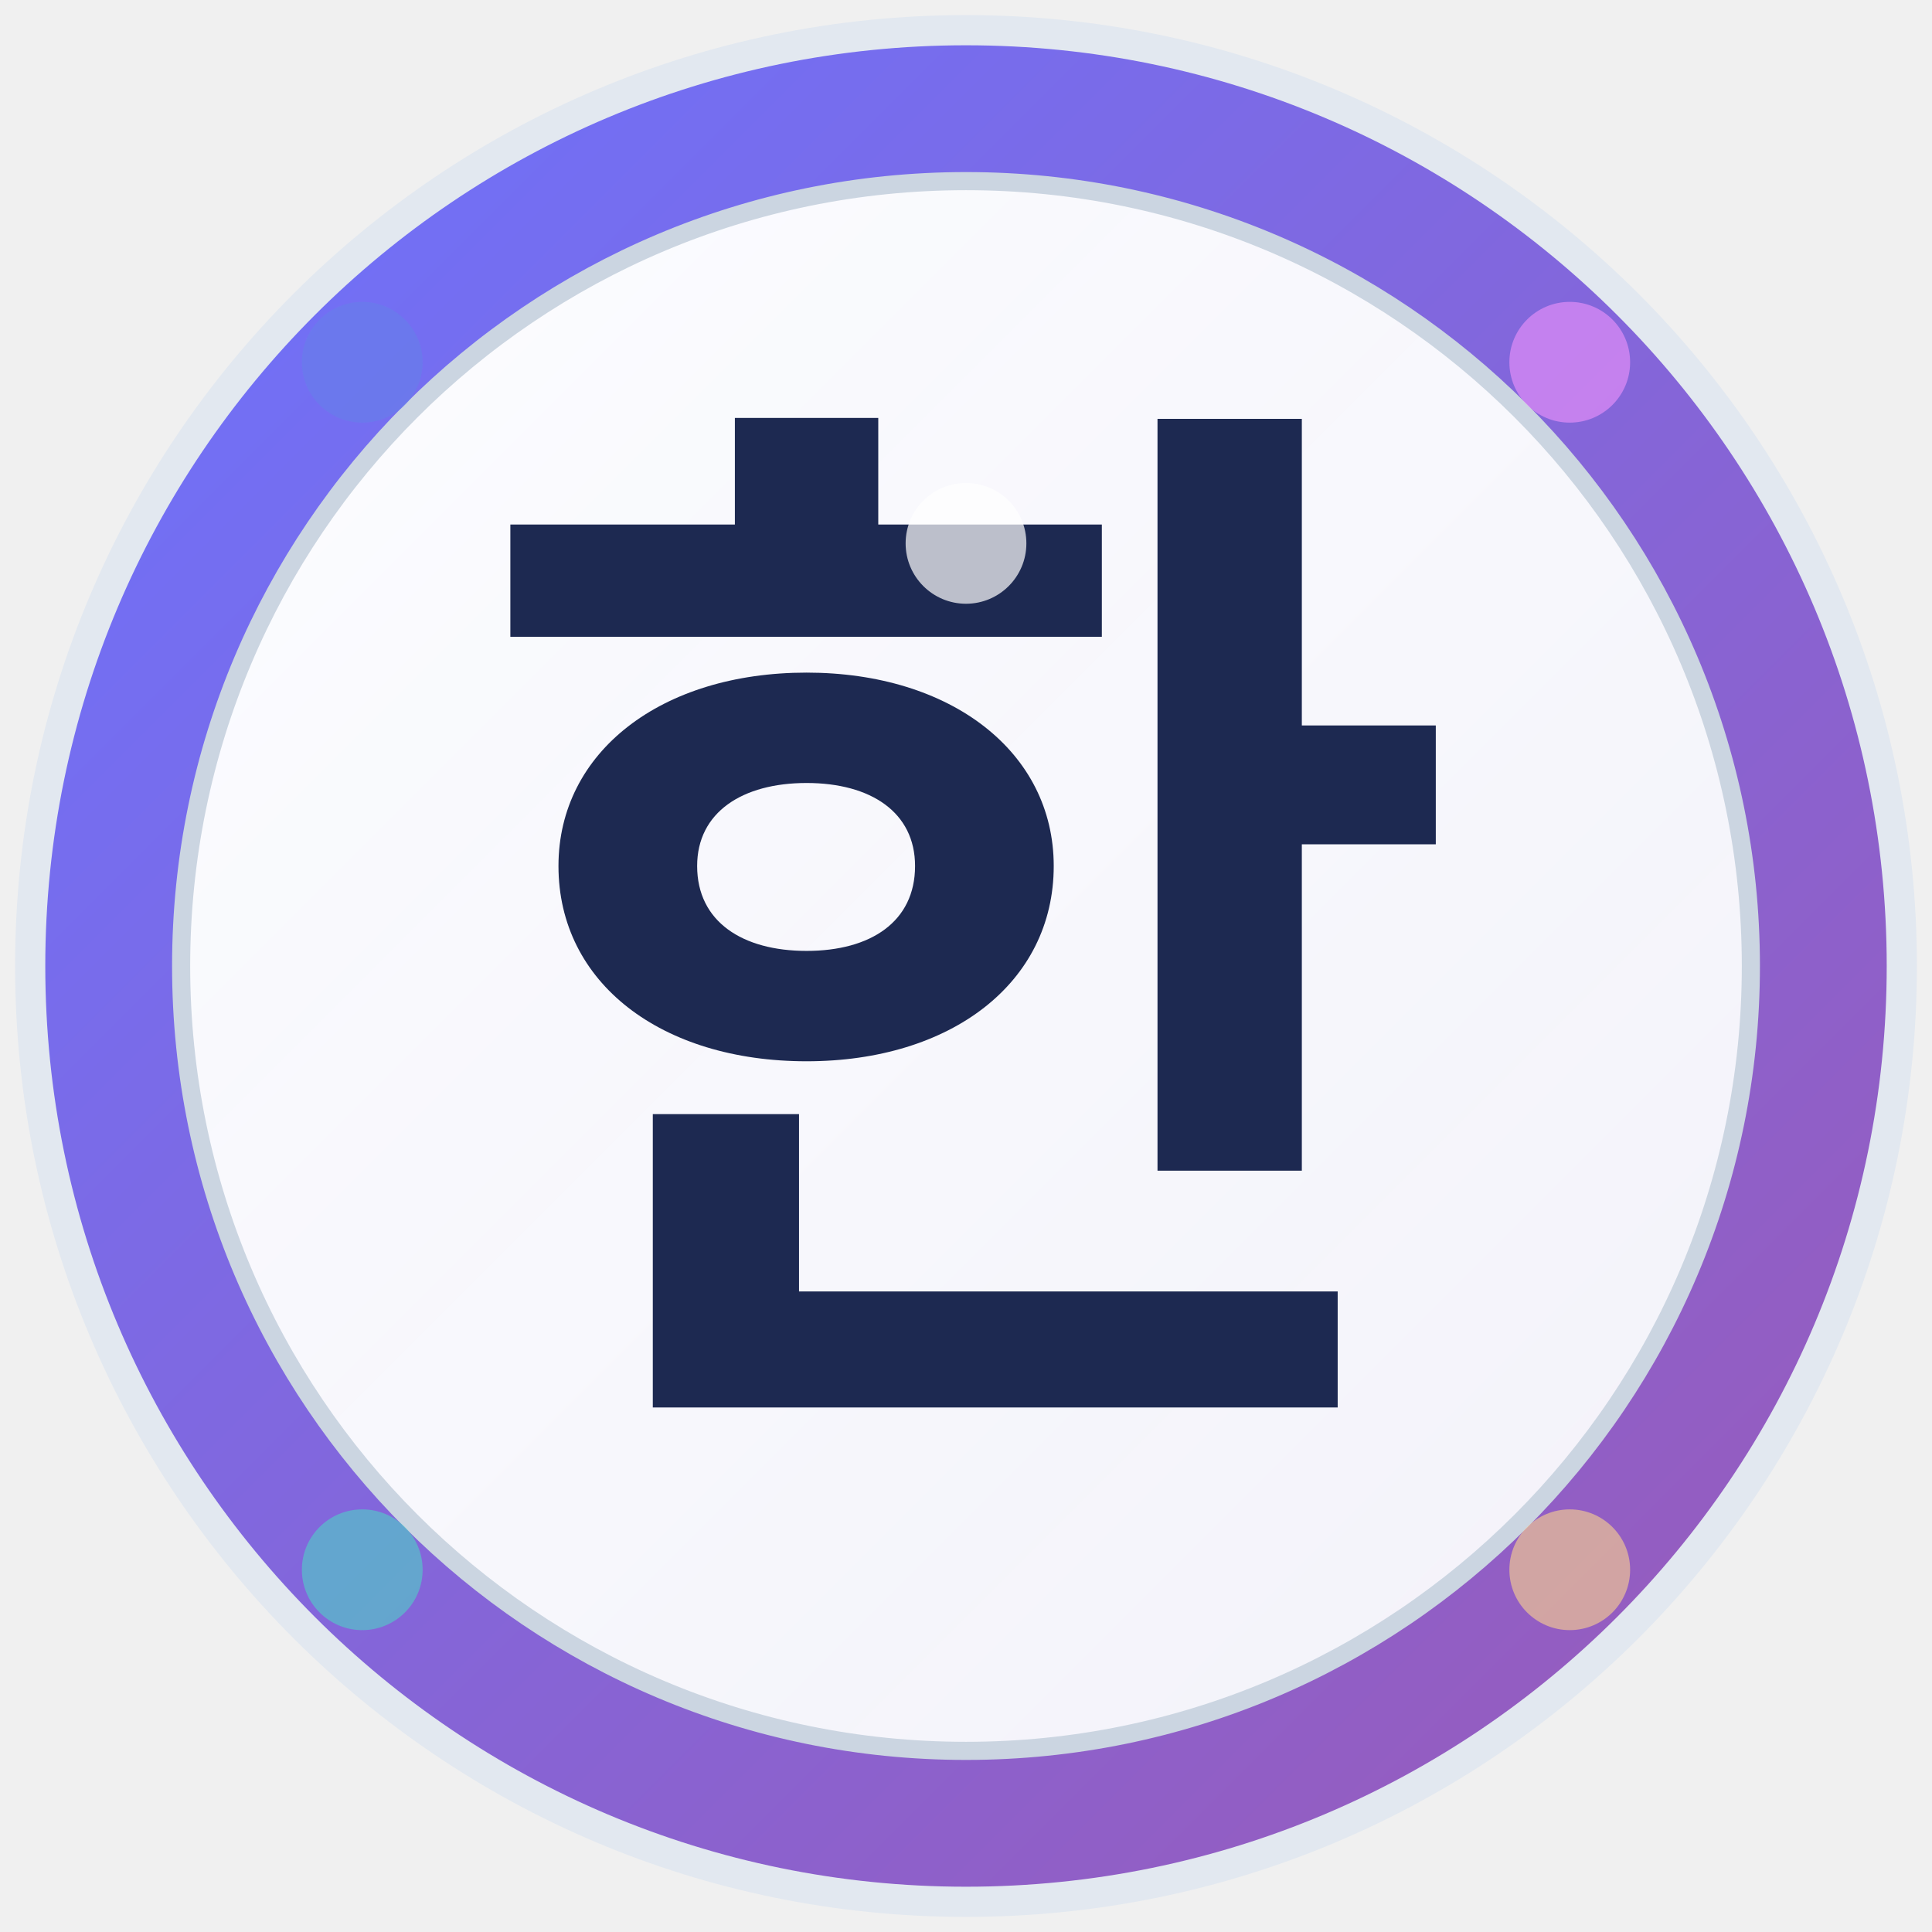
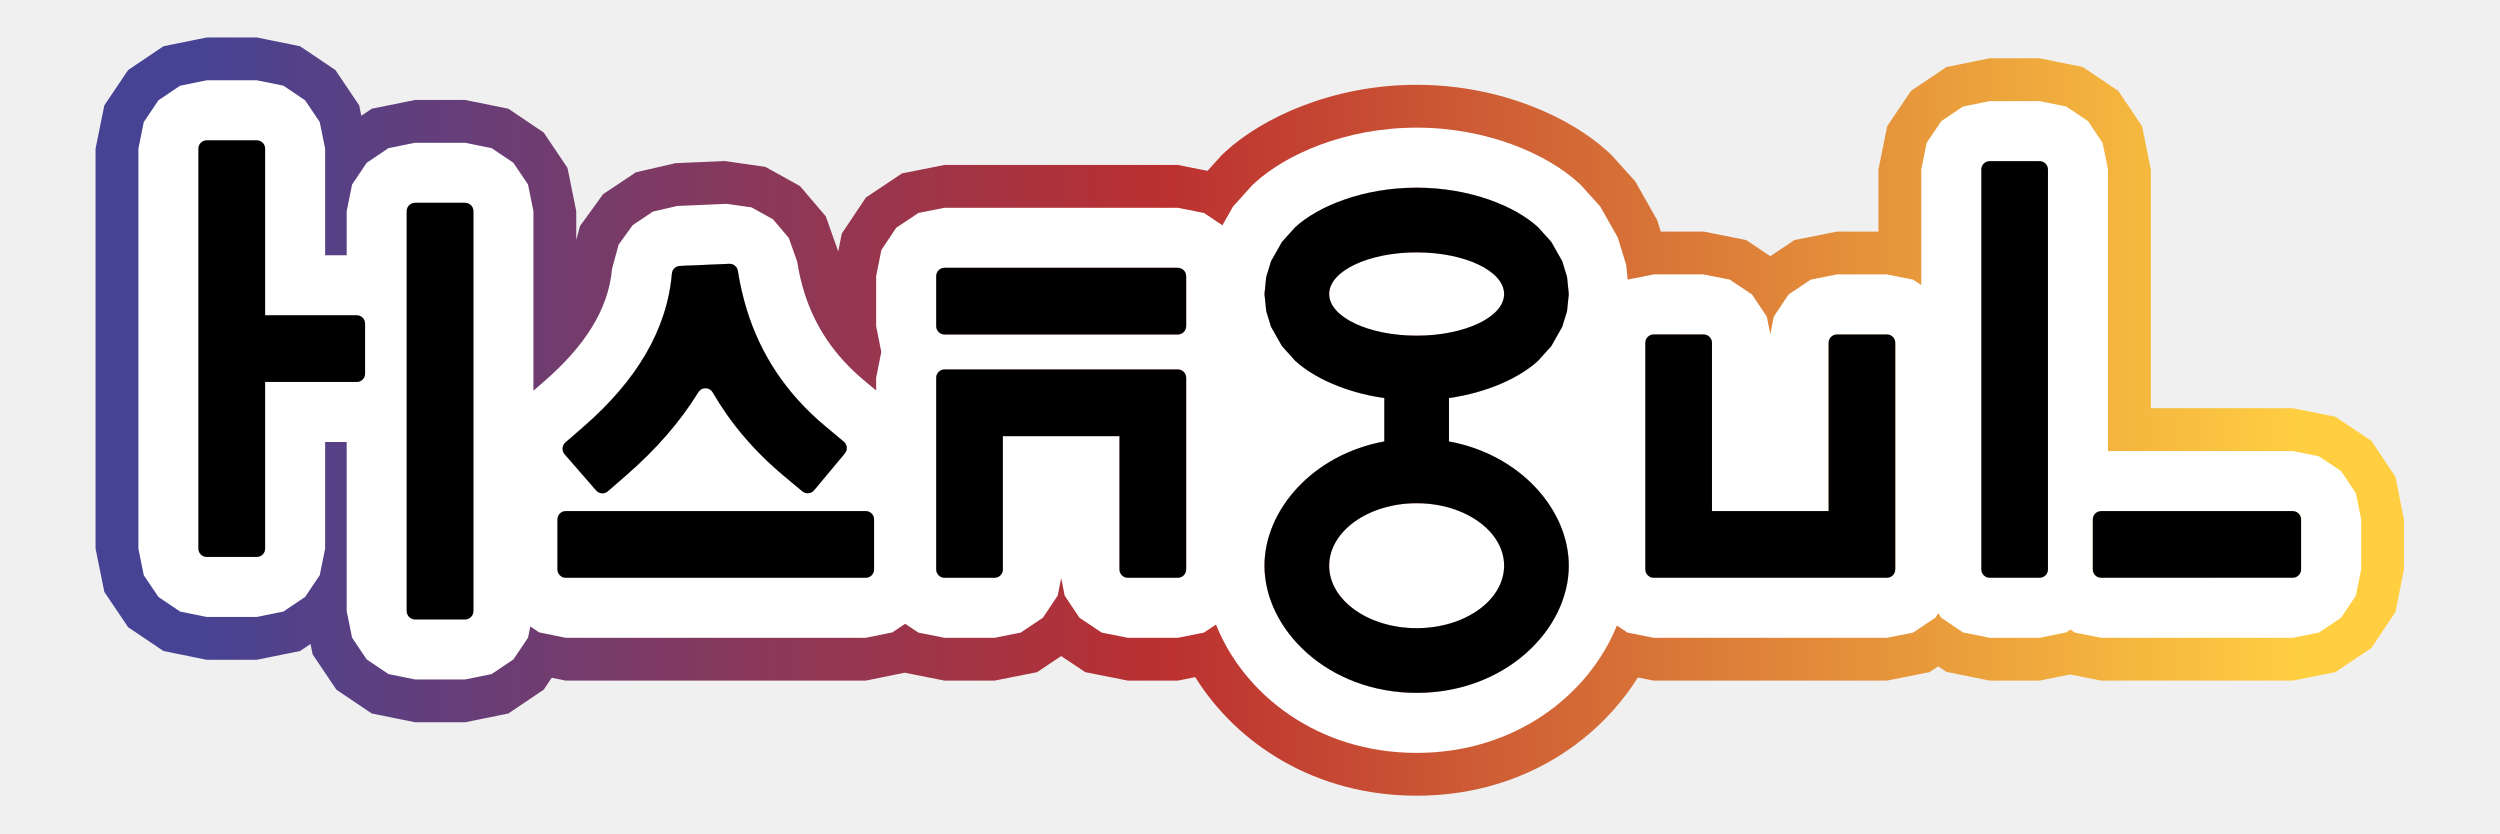
- <svg xmlns="http://www.w3.org/2000/svg" viewBox="0 0 32 32" width="32" height="32">
+ <svg xmlns="http://www.w3.org/2000/svg" width="100%" height="100%" viewBox="0 0 3544 1182" version="1.1" xml:space="preserve" style="fill-rule:evenodd;clip-rule:evenodd;stroke-linejoin:round;stroke-miterlimit:2;">
+   <g transform="matrix(0.575175,0,0,0.909845,-3012.38,-7983.03)">
+     <path d="M6127.79,8954.42L6153.54,8943.46L6260.3,8929.77L6383.51,8929.77L6490.27,8943.46L6577.31,8980.52L6635.95,9035.55L6657.59,9103.04L6657.59,9147.85L6666.85,9126.26L6723.73,9076.58L6804.43,9042.54C6804.43,9042.54 6901.5,9028.38 6901.74,9028.32C6932.26,9027.47 6993.11,9025.81 7023.75,9024.98L7123.77,9034.04L7209.27,9064.08L7272.65,9111.18C7272.65,9111.18 7295.11,9151.34 7303.3,9165.84L7312.05,9138.01L7371.47,9081.8L7460.38,9044.24L7565.27,9031.05L8140.24,9031.05L8213.46,9040.26L8249.22,9015.18L8258.05,9010.05C8347.82,8957.95 8520.55,8906.21 8728.84,8906.21C8937.13,8906.21 9109.86,8957.95 9199.64,9010.05L9208.47,9015.18L9267.63,9056.67L9322.04,9117.46L9330.49,9134.9L9436.2,9134.9L9541.09,9148.09L9600.48,9173.18L9659.87,9148.09L9764.76,9134.9L9867.01,9134.9L9867.01,9038.13L9888.65,8970.64L9947.28,8915.62L10034.3,8878.55L10141.1,8864.87L10264.3,8864.87L10371.1,8878.55L10458.1,8915.62L10516.7,8970.64L10538.4,9038.13L10538.4,9410.09L10888.1,9410.09L10993,9423.27L11081.9,9460.83L11141.3,9517.05L11162.2,9583.35L11162.2,9661.24L11141.3,9727.55L11081.9,9783.76L10993,9821.32L10888.1,9834.5L10415.8,9834.5L10339.3,9824.89L10264.3,9834.5L10141.1,9834.5L10034.3,9820.82L10014.3,9812.27L9992.85,9821.32L9887.96,9834.5L9312.99,9834.5L9274.07,9829.61C9171.05,9933.42 8978.32,10013.8 8728.84,10013.8C8478.96,10013.8 8286.01,9933.16 8183.12,9829.11L8140.24,9834.5L8017.03,9834.5L7912.15,9821.32L7852.76,9796.23L7793.36,9821.32L7688.48,9834.5L7565.27,9834.5L7467.23,9822.18L7371.04,9834.5L6631.79,9834.5L6597.13,9830.06L6577.31,9848.66L6490.27,9885.73L6383.51,9899.41L6260.3,9899.41L6153.54,9885.73L6066.5,9848.66L6007.86,9793.64L6002.66,9777.4L5976.9,9788.37L5870.14,9802.05L5746.93,9802.05L5640.17,9788.37L5553.13,9751.3L5494.5,9696.28L5472.85,9628.79L5472.85,9005.68L5494.5,8938.19L5553.13,8883.16L5640.17,8846.1L5746.93,8832.42L5870.14,8832.42L5976.9,8846.1L6063.95,8883.16L6122.58,8938.19L6127.79,8954.42ZM10264.3,9025.15L10141.1,9025.15C10129.7,9025.15 10120.6,9030.96 10120.6,9038.13L10120.6,9661.24C10120.6,9668.41 10129.7,9674.22 10141.1,9674.22L10264.3,9674.22C10275.6,9674.22 10284.8,9668.41 10284.8,9661.24L10284.8,9038.13C10284.8,9030.96 10275.6,9025.15 10264.3,9025.15ZM6383.51,9090.06L6260.3,9090.06C6248.96,9090.06 6239.77,9095.87 6239.77,9103.04L6239.77,9726.15C6239.77,9733.32 6248.96,9739.13 6260.3,9739.13L6383.51,9739.13C6394.85,9739.13 6404.04,9733.32 6404.04,9726.15L6404.04,9103.04C6404.04,9095.87 6394.85,9090.06 6383.51,9090.06ZM10395.3,9583.35L10395.3,9661.24C10395.3,9664.68 10397.5,9667.98 10401.3,9670.42C10405.2,9672.85 10410.4,9674.22 10415.8,9674.22L10888.1,9674.22C10893.6,9674.22 10898.8,9672.85 10902.6,9670.42C10906.5,9667.98 10908.7,9664.68 10908.7,9661.24L10908.7,9583.35C10908.7,9579.91 10906.5,9576.61 10902.6,9574.17C10898.8,9571.74 10893.6,9570.37 10888.1,9570.37L10415.8,9570.37C10410.4,9570.37 10405.2,9571.74 10401.3,9574.17C10397.5,9576.61 10395.3,9579.91 10395.3,9583.35ZM6611.26,9583.35L6611.26,9661.24C6611.26,9668.41 6620.45,9674.22 6631.79,9674.22L7371.04,9674.22C7382.38,9674.22 7391.57,9668.41 7391.57,9661.24L7391.57,9583.35C7391.57,9576.18 7382.38,9570.37 7371.04,9570.37L6631.79,9570.37C6620.45,9570.37 6611.26,9576.18 6611.26,9583.35ZM6993.8,9385.33C7037.32,9432.8 7095.16,9476.42 7169.43,9515.6L7214.85,9539.56C7219.03,9541.77 7224.42,9542.83 7229.85,9542.52C7235.27,9542.21 7240.28,9540.55 7243.77,9537.91L7319.57,9480.49C7323.06,9477.85 7324.74,9474.43 7324.25,9471.01C7323.76,9467.58 7321.14,9464.41 7316.96,9462.21L7271.54,9438.25C7174.07,9386.83 7111.98,9325.92 7078.24,9257.35C7068.5,9237.53 7061.09,9217.1 7055.82,9196.08C7054.21,9189.55 7045.09,9184.83 7034.65,9185.11C7004.07,9185.94 6943.37,9187.6 6912.91,9188.44C6902.57,9188.73 6894.19,9193.83 6893.35,9200.34C6881.22,9288.07 6806.46,9366.98 6675.57,9438.91L6630.93,9463.44C6626.82,9465.7 6624.3,9468.9 6623.92,9472.33C6623.54,9475.77 6625.34,9479.16 6628.91,9481.76L6706.53,9538.19C6710.1,9540.79 6715.16,9542.39 6720.59,9542.63C6726.03,9542.87 6731.39,9541.73 6735.5,9539.48L6780.14,9514.94C6854.98,9473.81 6914.35,9430.51 6958.42,9385.15C6962.16,9381.2 6968.92,9378.81 6976.19,9378.84C6983.47,9378.88 6990.16,9381.35 6993.8,9385.33ZM7544.74,9204.32L7544.74,9282.2C7544.74,9285.65 7546.9,9288.95 7550.75,9291.38C7554.6,9293.82 7559.82,9295.18 7565.27,9295.18L8140.24,9295.18C8145.69,9295.18 8150.91,9293.82 8154.76,9291.38C8158.61,9288.95 8160.77,9285.65 8160.77,9282.2L8160.77,9204.32C8160.77,9200.87 8158.61,9197.57 8154.76,9195.14C8150.91,9192.7 8145.69,9191.34 8140.24,9191.34L7565.27,9191.34C7559.82,9191.34 7554.6,9192.7 7550.75,9195.14C7546.9,9197.57 7544.74,9200.87 7544.74,9204.32ZM7544.74,9661.24C7544.74,9664.68 7546.9,9667.98 7550.75,9670.42C7554.6,9672.85 7559.82,9674.22 7565.27,9674.22L7688.48,9674.22C7693.92,9674.22 7699.15,9672.85 7703,9670.42C7706.85,9667.98 7709.01,9664.68 7709.01,9661.24L7709.01,9453.54L7996.5,9453.54L7996.5,9661.24C7996.5,9664.68 7998.66,9667.98 8002.51,9670.42C8006.36,9672.85 8011.59,9674.22 8017.03,9674.22L8140.24,9674.22C8145.69,9674.22 8150.91,9672.85 8154.76,9670.42C8158.61,9667.98 8160.77,9664.68 8160.77,9661.24L8160.77,9362.67C8160.77,9359.23 8158.61,9355.92 8154.76,9353.49C8150.91,9351.05 8145.69,9349.69 8140.24,9349.69L7565.27,9349.69C7559.82,9349.69 7554.6,9351.05 7550.75,9353.49C7546.9,9355.92 7544.74,9359.23 7544.74,9362.67L7544.74,9661.24ZM9292.46,9661.24C9292.46,9664.68 9294.62,9667.98 9298.47,9670.42C9302.32,9672.85 9307.55,9674.22 9312.99,9674.22L9887.96,9674.22C9893.41,9674.22 9898.63,9672.85 9902.48,9670.42C9906.33,9667.98 9908.5,9664.68 9908.5,9661.24L9908.5,9308.17C9908.5,9304.72 9906.33,9301.42 9902.48,9298.99C9898.63,9296.55 9893.41,9295.18 9887.96,9295.18L9764.76,9295.18C9759.31,9295.18 9754.09,9296.55 9750.23,9298.99C9746.38,9301.42 9744.22,9304.72 9744.22,9308.17L9744.22,9570.37L9456.74,9570.37L9456.74,9308.17C9456.74,9304.72 9454.57,9301.42 9450.72,9298.99C9446.87,9296.55 9441.65,9295.18 9436.2,9295.18L9312.99,9295.18C9307.55,9295.18 9302.32,9296.55 9298.47,9298.99C9294.62,9301.42 9292.46,9304.72 9292.46,9308.17L9292.46,9661.24ZM8649.16,9394.25L8649.16,9461.85C8472.66,9482.28 8353.85,9568.83 8353.85,9655.45C8353.85,9754.56 8509.36,9853.56 8728.84,9853.56C8948.32,9853.56 9103.83,9754.56 9103.83,9655.45C9103.83,9568.83 8985.02,9482.28 8808.53,9461.85L8808.53,9394.25C8904.54,9385.58 8983.36,9362.18 9028.16,9336.18L9060.67,9313.38L9087.73,9283.15L9099.55,9258.75L9103.83,9232.15L9099.55,9205.55L9087.73,9181.15L9060.67,9150.92L9028.16,9128.12C8971.49,9095.22 8860.34,9066.49 8728.84,9066.49C8597.34,9066.49 8486.2,9095.22 8429.52,9128.12L8397.01,9150.92L8369.95,9181.15L8358.13,9205.55L8353.85,9232.15L8358.13,9258.75L8369.95,9283.15L8397.01,9313.38L8429.52,9336.18C8474.32,9362.18 8553.15,9385.58 8649.16,9394.25ZM8728.84,9167.24C8847.84,9167.24 8944.45,9196.33 8944.45,9232.15C8944.45,9267.97 8847.84,9297.06 8728.84,9297.06C8609.84,9297.06 8513.23,9267.97 8513.23,9232.15C8513.23,9196.33 8609.84,9167.24 8728.84,9167.24ZM8691,9236.11L8728.84,9239.53L8766.68,9236.11C8766.74,9234.79 8766.77,9233.47 8766.77,9232.15C8766.77,9230.69 8766.74,9229.23 8766.66,9227.76C8754.55,9227.1 8741.85,9226.78 8728.84,9226.78C8715.83,9226.78 8703.13,9227.1 8691.02,9227.76C8690.94,9229.23 8690.91,9230.69 8690.91,9232.15C8690.91,9233.47 8690.94,9234.79 8691,9236.11ZM8728.84,9558.09C8847.84,9558.09 8944.45,9601.72 8944.45,9655.45C8944.45,9709.19 8847.84,9752.81 8728.84,9752.81C8609.84,9752.81 8513.23,9709.19 8513.23,9655.45C8513.23,9601.72 8609.84,9558.09 8728.84,9558.09ZM8728.84,9615.58L8703.48,9618.51C8694.84,9630.05 8690.91,9642.6 8690.91,9655.45C8690.91,9668.25 8694.81,9680.75 8703.37,9692.24C8711.59,9692.93 8720.1,9693.28 8728.84,9693.28C8737.58,9693.28 8746.09,9692.93 8754.32,9692.24C8762.87,9680.75 8766.77,9668.25 8766.77,9655.45C8766.77,9642.6 8762.84,9630.05 8754.21,9618.51L8728.84,9615.58ZM7145.69,9216.07C7145.8,9215.32 7145.91,9214.57 7146,9213.82L7145.94,9214.31C7145.86,9214.89 7145.77,9215.48 7145.69,9216.07ZM5726.4,9628.79C5726.4,9635.95 5735.59,9641.77 5746.93,9641.77L5870.14,9641.77C5881.48,9641.77 5890.68,9635.95 5890.68,9628.79L5890.68,9369.16L6116.56,9369.16C6122,9369.16 6127.23,9367.79 6131.08,9365.36C6134.93,9362.92 6137.09,9359.62 6137.09,9356.18L6137.09,9278.29C6137.09,9274.85 6134.93,9271.54 6131.08,9269.11C6127.23,9266.68 6122,9265.31 6116.56,9265.31L5890.68,9265.31L5890.68,9005.68C5890.68,8998.51 5881.48,8992.7 5870.14,8992.7L5746.93,8992.7C5735.59,8992.7 5726.4,8998.51 5726.4,9005.68L5726.4,9628.79Z" style="fill:url(#_Linear1);" />
+   </g>
+   <g transform="matrix(0.575175,0,0,0.909845,-3012.38,-7983.03)">
+     <path d="M6091.77,9171.75L6091.77,9103.04L6105.08,9061.54L6141.13,9027.71L6194.66,9004.91L6260.3,8996.5L6383.51,8996.5L6449.15,9004.91L6502.68,9027.71L6538.73,9061.54L6552.04,9103.04L6552.04,9382.83L6578.47,9368.3C6676.11,9314.64 6736.87,9257.64 6745.85,9192.77L6761.96,9155.2L6796.93,9124.65L6846.55,9103.72C6846.55,9103.72 6906.25,9095.02 6906.39,9094.98C6936.89,9094.13 6997.67,9092.48 7028.29,9091.64L7089.78,9097.21L7142.36,9115.68L7181.33,9144.65C7181.33,9144.65 7201.8,9181.23 7201.98,9181.43C7206.13,9197.93 7211.9,9214 7219.56,9229.56C7245.12,9281.5 7292.54,9327.47 7366.36,9366.42L7396.74,9382.44L7396.74,9362.67L7409.4,9322.44L7396.74,9282.2L7396.74,9204.32L7409.57,9163.55L7446.1,9128.98L7500.78,9105.89L7565.27,9097.78L8140.24,9097.78L8204.73,9105.89L8250.12,9125.06L8276.21,9095.91L8324.28,9062.19L8329.43,9059.2C8405.42,9015.1 8552.53,8972.94 8728.84,8972.94C8905.15,8972.94 9052.26,9015.1 9128.25,9059.2L9133.4,9062.19L9181.47,9095.91L9224.5,9143.97L9245.32,9186.94L9248.97,9209.68L9312.99,9201.63L9436.2,9201.63L9500.69,9209.74L9555.37,9232.83L9591.9,9267.4L9600.48,9294.65L9609.05,9267.4L9645.59,9232.83L9700.26,9209.74L9764.76,9201.63L9887.96,9201.63L9952.46,9209.74L9972.56,9218.23L9972.56,9038.13L9985.86,8996.64L10021.9,8962.8L10075.4,8940.01L10141.1,8931.59L10264.3,8931.59L10329.9,8940.01L10383.5,8962.8L10419.5,8996.64L10432.8,9038.13L10432.8,9476.81L10888.1,9476.81L10952.6,9484.92L11007.3,9508.02L11043.8,9542.58L11056.7,9583.35L11056.7,9661.24L11043.8,9702.01L11007.3,9736.57L10952.6,9759.67L10888.1,9767.78L10415.8,9767.78L10351.3,9759.67L10340.2,9754.98L10329.9,9759.37L10264.3,9767.78L10141.1,9767.78L10075.4,9759.37L10021.9,9736.57L10014.5,9729.61L10007.1,9736.57L9952.46,9759.67L9887.96,9767.78L9312.99,9767.78L9248.5,9759.67L9222.34,9748.62C9154.25,9855.85 8972.97,9947.12 8728.84,9947.12C8483.59,9947.12 8301.76,9855.01 8234.4,9747.14L8204.73,9759.67L8140.24,9767.78L8017.03,9767.78L7952.54,9759.67L7897.86,9736.57L7861.33,9702.01L7852.76,9674.75L7844.18,9702.01L7807.65,9736.57L7752.97,9759.67L7688.48,9767.78L7565.27,9767.78L7500.78,9759.67L7468.24,9745.93L7436.68,9759.37L7371.04,9767.78L6631.79,9767.78L6566.15,9759.37L6544.36,9750.09L6538.73,9767.64L6502.68,9801.48L6449.15,9824.27L6383.51,9832.68L6260.3,9832.68L6194.66,9824.27L6141.13,9801.48L6105.08,9767.64L6091.77,9726.15L6091.77,9462.72L6038.67,9462.72L6038.67,9628.79L6025.37,9670.28L5989.31,9704.12L5935.79,9726.91L5870.14,9735.33L5746.93,9735.33L5681.29,9726.91L5627.77,9704.12L5591.71,9670.28L5578.4,9628.79L5578.4,9005.68L5591.71,8964.18L5627.77,8930.35L5681.29,8907.55L5746.93,8899.14L5870.14,8899.14L5935.79,8907.55L5989.31,8930.35L6025.37,8964.18L6038.67,9005.68L6038.67,9171.75L6091.77,9171.75ZM5726.4,9628.79C5726.4,9635.95 5735.59,9641.77 5746.93,9641.77L5870.14,9641.77C5881.48,9641.77 5890.68,9635.95 5890.68,9628.79L5890.68,9369.16L6116.56,9369.16C6122,9369.16 6127.23,9367.79 6131.08,9365.36C6134.93,9362.92 6137.09,9359.62 6137.09,9356.18L6137.09,9278.29C6137.09,9274.85 6134.93,9271.54 6131.08,9269.11C6127.23,9266.68 6122,9265.31 6116.56,9265.31L5890.68,9265.31L5890.68,9005.68C5890.68,8998.51 5881.48,8992.7 5870.14,8992.7L5746.93,8992.7C5735.59,8992.7 5726.4,8998.51 5726.4,9005.68L5726.4,9628.79ZM7544.74,9661.24C7544.74,9664.68 7546.9,9667.98 7550.75,9670.42C7554.6,9672.85 7559.82,9674.22 7565.27,9674.22L7688.48,9674.22C7693.92,9674.22 7699.15,9672.85 7703,9670.42C7706.85,9667.98 7709.01,9664.68 7709.01,9661.24L7709.01,9453.54L7996.5,9453.54L7996.5,9661.24C7996.5,9664.68 7998.66,9667.98 8002.51,9670.42C8006.36,9672.85 8011.59,9674.22 8017.03,9674.22L8140.24,9674.22C8145.69,9674.22 8150.91,9672.85 8154.76,9670.42C8158.61,9667.98 8160.77,9664.68 8160.77,9661.24L8160.77,9362.67C8160.77,9359.23 8158.61,9355.92 8154.76,9353.49C8150.91,9351.05 8145.69,9349.69 8140.24,9349.69L7565.27,9349.69C7559.82,9349.69 7554.6,9351.05 7550.75,9353.49C7546.9,9355.92 7544.74,9359.23 7544.74,9362.67L7544.74,9661.24ZM9292.46,9661.24C9292.46,9664.68 9294.62,9667.98 9298.47,9670.42C9302.32,9672.85 9307.55,9674.22 9312.99,9674.22L9887.96,9674.22C9893.41,9674.22 9898.63,9672.85 9902.48,9670.42C9906.33,9667.98 9908.5,9664.68 9908.5,9661.24L9908.5,9308.17C9908.5,9304.72 9906.33,9301.42 9902.48,9298.99C9898.63,9296.55 9893.41,9295.18 9887.96,9295.18L9764.76,9295.18C9759.31,9295.18 9754.09,9296.55 9750.23,9298.99C9746.38,9301.42 9744.22,9304.72 9744.22,9308.17L9744.22,9570.37L9456.74,9570.37L9456.74,9308.17C9456.74,9304.72 9454.57,9301.42 9450.72,9298.99C9446.87,9296.55 9441.65,9295.18 9436.2,9295.18L9312.99,9295.18C9307.55,9295.18 9302.32,9296.55 9298.47,9298.99C9294.62,9301.42 9292.46,9304.72 9292.46,9308.17L9292.46,9661.24ZM6993.8,9385.33C7037.32,9432.8 7095.16,9476.42 7169.43,9515.6L7214.85,9539.56C7219.03,9541.77 7224.42,9542.83 7229.85,9542.52C7235.27,9542.21 7240.28,9540.55 7243.77,9537.91L7319.57,9480.49C7323.06,9477.85 7324.74,9474.43 7324.25,9471.01C7323.76,9467.58 7321.14,9464.41 7316.96,9462.21L7271.54,9438.25C7174.07,9386.83 7111.98,9325.92 7078.24,9257.35C7068.5,9237.53 7061.09,9217.1 7055.82,9196.08C7054.21,9189.55 7045.09,9184.83 7034.65,9185.11C7004.07,9185.94 6943.37,9187.6 6912.91,9188.44C6902.57,9188.73 6894.19,9193.83 6893.35,9200.34C6881.22,9288.07 6806.46,9366.98 6675.57,9438.91L6630.93,9463.44C6626.82,9465.7 6624.3,9468.9 6623.92,9472.33C6623.54,9475.77 6625.34,9479.16 6628.91,9481.76L6706.53,9538.19C6710.1,9540.79 6715.16,9542.39 6720.59,9542.63C6726.03,9542.87 6731.39,9541.73 6735.5,9539.48L6780.14,9514.94C6854.98,9473.81 6914.35,9430.51 6958.42,9385.15C6962.16,9381.2 6968.92,9378.81 6976.19,9378.84C6983.47,9378.88 6990.16,9381.35 6993.8,9385.33ZM6611.26,9583.35L6611.26,9661.24C6611.26,9668.41 6620.45,9674.22 6631.79,9674.22L7371.04,9674.22C7382.38,9674.22 7391.57,9668.41 7391.57,9661.24L7391.57,9583.35C7391.57,9576.18 7382.38,9570.37 7371.04,9570.37L6631.79,9570.37C6620.45,9570.37 6611.26,9576.18 6611.26,9583.35ZM7544.74,9204.32L7544.74,9282.2C7544.74,9285.65 7546.9,9288.95 7550.75,9291.38C7554.6,9293.82 7559.82,9295.18 7565.27,9295.18L8140.24,9295.18C8145.69,9295.18 8150.91,9293.82 8154.76,9291.38C8158.61,9288.95 8160.77,9285.65 8160.77,9282.2L8160.77,9204.32C8160.77,9200.87 8158.61,9197.57 8154.76,9195.14C8150.91,9192.7 8145.69,9191.34 8140.24,9191.34L7565.27,9191.34C7559.82,9191.34 7554.6,9192.7 7550.75,9195.14C7546.9,9197.57 7544.74,9200.87 7544.74,9204.32ZM8649.16,9394.25L8649.16,9461.85C8472.66,9482.28 8353.85,9568.83 8353.85,9655.45C8353.85,9754.56 8509.36,9853.56 8728.84,9853.56C8948.32,9853.56 9103.83,9754.56 9103.83,9655.45C9103.83,9568.83 8985.02,9482.28 8808.53,9461.85L8808.53,9394.25C8904.54,9385.58 8983.36,9362.18 9028.16,9336.18L9060.67,9313.38L9087.73,9283.15L9099.55,9258.75L9103.83,9232.15L9099.55,9205.55L9087.73,9181.15L9060.67,9150.92L9028.16,9128.12C8971.49,9095.22 8860.34,9066.49 8728.84,9066.49C8597.34,9066.49 8486.2,9095.22 8429.52,9128.12L8397.01,9150.92L8369.95,9181.15L8358.13,9205.55L8353.85,9232.15L8358.13,9258.75L8369.95,9283.15L8397.01,9313.38L8429.52,9336.18C8474.32,9362.18 8553.15,9385.58 8649.16,9394.25ZM8728.84,9167.24C8847.84,9167.24 8944.45,9196.33 8944.45,9232.15C8944.45,9267.97 8847.84,9297.06 8728.84,9297.06C8609.84,9297.06 8513.23,9267.97 8513.23,9232.15C8513.23,9196.33 8609.84,9167.24 8728.84,9167.24ZM8728.84,9558.09C8847.84,9558.09 8944.45,9601.72 8944.45,9655.45C8944.45,9709.19 8847.84,9752.81 8728.84,9752.81C8609.84,9752.81 8513.23,9709.19 8513.23,9655.45C8513.23,9601.72 8609.84,9558.09 8728.84,9558.09ZM10264.3,9025.15L10141.1,9025.15C10129.7,9025.15 10120.6,9030.96 10120.6,9038.13L10120.6,9661.24C10120.6,9668.41 10129.7,9674.22 10141.1,9674.22L10264.3,9674.22C10275.6,9674.22 10284.8,9668.41 10284.8,9661.24L10284.8,9038.13C10284.8,9030.96 10275.6,9025.15 10264.3,9025.15ZM10395.3,9583.35L10395.3,9661.24C10395.3,9664.68 10397.5,9667.98 10401.3,9670.42C10405.2,9672.85 10410.4,9674.22 10415.8,9674.22L10888.1,9674.22C10893.6,9674.22 10898.8,9672.85 10902.6,9670.42C10906.5,9667.98 10908.7,9664.68 10908.7,9661.24L10908.7,9583.35C10908.7,9579.91 10906.5,9576.61 10902.6,9574.17C10898.8,9571.74 10893.6,9570.37 10888.1,9570.37L10415.8,9570.37C10410.4,9570.37 10405.2,9571.74 10401.3,9574.17C10397.5,9576.61 10395.3,9579.91 10395.3,9583.35ZM6383.51,9090.06L6260.3,9090.06C6248.96,9090.06 6239.77,9095.87 6239.77,9103.04L6239.77,9726.15C6239.77,9733.32 6248.96,9739.13 6260.3,9739.13L6383.51,9739.13C6394.85,9739.13 6404.04,9733.32 6404.04,9726.15L6404.04,9103.04C6404.04,9095.87 6394.85,9090.06 6383.51,9090.06Z" style="fill:white;" />
+   </g>
+   <g transform="matrix(0.575175,0,0,0.909845,-3012.38,-7983.03)">
+     <path d="M5726.4,9628.79L5726.4,9005.68C5726.4,8998.51 5735.59,8992.7 5746.93,8992.7L5870.14,8992.7C5881.48,8992.7 5890.68,8998.51 5890.68,9005.68L5890.68,9265.31L6116.56,9265.31C6122,9265.31 6127.23,9266.68 6131.08,9269.11C6134.93,9271.54 6137.09,9274.85 6137.09,9278.29L6137.09,9356.18C6137.09,9359.62 6134.93,9362.92 6131.08,9365.36C6127.23,9367.79 6122,9369.16 6116.56,9369.16L5890.68,9369.16L5890.68,9628.79C5890.68,9635.95 5881.48,9641.77 5870.14,9641.77L5746.93,9641.77C5735.59,9641.77 5726.4,9635.95 5726.4,9628.79ZM7544.74,9661.24L7544.74,9362.67C7544.74,9359.23 7546.9,9355.92 7550.75,9353.49C7554.6,9351.05 7559.82,9349.69 7565.27,9349.69L8140.24,9349.69C8145.69,9349.69 8150.91,9351.05 8154.76,9353.49C8158.61,9355.92 8160.77,9359.23 8160.77,9362.67L8160.77,9661.24C8160.77,9664.68 8158.61,9667.98 8154.76,9670.42C8150.91,9672.85 8145.69,9674.22 8140.24,9674.22L8017.03,9674.22C8011.59,9674.22 8006.36,9672.85 8002.51,9670.42C7998.66,9667.98 7996.5,9664.68 7996.5,9661.24L7996.5,9453.54L7709.01,9453.54L7709.01,9661.24C7709.01,9664.68 7706.85,9667.98 7703,9670.42C7699.15,9672.85 7693.92,9674.22 7688.48,9674.22L7565.27,9674.22C7559.82,9674.22 7554.6,9672.85 7550.75,9670.42C7546.9,9667.98 7544.74,9664.68 7544.74,9661.24ZM9292.46,9661.24L9292.46,9308.17C9292.46,9304.72 9294.62,9301.42 9298.47,9298.99C9302.32,9296.55 9307.55,9295.18 9312.99,9295.18L9436.2,9295.18C9441.65,9295.18 9446.87,9296.55 9450.72,9298.99C9454.57,9301.42 9456.74,9304.72 9456.74,9308.17L9456.74,9570.37L9744.22,9570.37L9744.22,9308.17C9744.22,9304.72 9746.38,9301.42 9750.23,9298.99C9754.09,9296.55 9759.31,9295.18 9764.76,9295.18L9887.96,9295.18C9893.41,9295.18 9898.63,9296.55 9902.48,9298.99C9906.33,9301.42 9908.5,9304.72 9908.5,9308.17L9908.5,9661.24C9908.5,9664.68 9906.33,9667.98 9902.48,9670.42C9898.63,9672.85 9893.41,9674.22 9887.96,9674.22L9312.99,9674.22C9307.55,9674.22 9302.32,9672.85 9298.47,9670.42C9294.62,9667.98 9292.46,9664.68 9292.46,9661.24ZM8649.16,9394.25C8553.15,9385.58 8474.32,9362.18 8429.52,9336.18L8397.01,9313.38L8369.95,9283.15L8358.13,9258.75L8353.85,9232.15L8358.13,9205.55L8369.95,9181.15L8397.01,9150.92L8429.52,9128.12C8486.2,9095.22 8597.34,9066.49 8728.84,9066.49C8860.34,9066.49 8971.49,9095.22 9028.16,9128.12L9060.67,9150.92L9087.73,9181.15L9099.55,9205.55L9103.83,9232.15L9099.55,9258.75L9087.73,9283.15L9060.67,9313.38L9028.16,9336.18C8983.36,9362.18 8904.54,9385.58 8808.53,9394.25L8808.53,9461.85C8985.02,9482.28 9103.83,9568.83 9103.83,9655.45C9103.83,9754.56 8948.32,9853.56 8728.84,9853.56C8509.36,9853.56 8353.85,9754.56 8353.85,9655.45C8353.85,9568.83 8472.66,9482.28 8649.16,9461.85L8649.16,9394.25ZM8728.84,9167.24C8609.84,9167.24 8513.23,9196.33 8513.23,9232.15C8513.23,9267.97 8609.84,9297.06 8728.84,9297.06C8847.84,9297.06 8944.45,9267.97 8944.45,9232.15C8944.45,9196.33 8847.84,9167.24 8728.84,9167.24ZM8728.84,9558.09C8609.84,9558.09 8513.23,9601.72 8513.23,9655.45C8513.23,9709.19 8609.84,9752.81 8728.84,9752.81C8847.84,9752.81 8944.45,9709.19 8944.45,9655.45C8944.45,9601.72 8847.84,9558.09 8728.84,9558.09ZM10264.3,9025.15C10275.6,9025.15 10284.8,9030.96 10284.8,9038.13L10284.8,9661.24C10284.8,9668.41 10275.6,9674.22 10264.3,9674.22L10141.1,9674.22C10129.7,9674.22 10120.6,9668.41 10120.6,9661.24L10120.6,9038.13C10120.6,9030.96 10129.7,9025.15 10141.1,9025.15L10264.3,9025.15ZM6383.51,9090.06C6394.85,9090.06 6404.04,9095.87 6404.04,9103.04L6404.04,9726.15C6404.04,9733.32 6394.85,9739.13 6383.51,9739.13L6260.3,9739.13C6248.96,9739.13 6239.77,9733.32 6239.77,9726.15L6239.77,9103.04C6239.77,9095.87 6248.96,9090.06 6260.3,9090.06L6383.51,9090.06ZM10395.3,9583.35C10395.3,9579.91 10397.5,9576.61 10401.3,9574.17C10405.2,9571.74 10410.4,9570.37 10415.8,9570.37L10888.1,9570.37C10893.6,9570.37 10898.8,9571.74 10902.6,9574.17C10906.5,9576.61 10908.7,9579.91 10908.7,9583.35L10908.7,9661.24C10908.7,9664.68 10906.5,9667.98 10902.6,9670.42C10898.8,9672.85 10893.6,9674.22 10888.1,9674.22L10415.8,9674.22C10410.4,9674.22 10405.2,9672.85 10401.3,9670.42C10397.5,9667.98 10395.3,9664.68 10395.3,9661.24L10395.3,9583.35ZM6611.26,9583.35C6611.26,9576.18 6620.45,9570.37 6631.79,9570.37L7371.04,9570.37C7382.38,9570.37 7391.57,9576.18 7391.57,9583.35L7391.57,9661.24C7391.57,9668.41 7382.38,9674.22 7371.04,9674.22L6631.79,9674.22C6620.45,9674.22 6611.26,9668.41 6611.26,9661.24L6611.26,9583.35ZM7544.74,9204.32C7544.74,9200.87 7546.9,9197.57 7550.75,9195.14C7554.6,9192.7 7559.82,9191.34 7565.27,9191.34L8140.24,9191.34C8145.69,9191.34 8150.91,9192.7 8154.76,9195.14C8158.61,9197.57 8160.77,9200.87 8160.77,9204.32L8160.77,9282.2C8160.77,9285.65 8158.61,9288.95 8154.76,9291.38C8150.91,9293.82 8145.69,9295.18 8140.24,9295.18L7565.27,9295.18C7559.82,9295.18 7554.6,9293.82 7550.75,9291.38C7546.9,9288.95 7544.74,9285.65 7544.74,9282.2L7544.74,9204.32ZM6993.8,9385.33C6990.16,9381.35 6983.47,9378.88 6976.19,9378.84C6968.92,9378.81 6962.16,9381.2 6958.42,9385.15C6914.35,9430.51 6854.98,9473.81 6780.14,9514.94L6735.5,9539.48C6731.39,9541.73 6726.03,9542.87 6720.59,9542.63C6715.16,9542.39 6710.1,9540.79 6706.53,9538.19L6628.91,9481.76C6625.34,9479.16 6623.54,9475.77 6623.92,9472.33C6624.3,9468.9 6626.82,9465.7 6630.93,9463.44L6675.57,9438.91C6806.46,9366.98 6881.22,9288.07 6893.35,9200.34C6894.19,9193.83 6902.57,9188.73 6912.91,9188.44C6943.37,9187.6 7004.07,9185.94 7034.65,9185.11C7045.09,9184.83 7054.21,9189.55 7055.82,9196.08C7061.09,9217.1 7068.5,9237.53 7078.24,9257.35C7111.98,9325.92 7174.07,9386.83 7271.54,9438.25L7316.96,9462.21C7321.14,9464.41 7323.76,9467.58 7324.25,9471.01C7324.74,9474.43 7323.06,9477.85 7319.57,9480.49L7243.77,9537.91C7240.28,9540.55 7235.27,9542.21 7229.85,9542.52C7224.42,9542.83 7219.03,9541.77 7214.85,9539.56L7169.43,9515.6C7095.16,9476.42 7037.32,9432.8 6993.8,9385.33Z" />
+   </g>
  <defs>
-     <linearGradient id="bgGradient" x1="0%" y1="0%" x2="100%" y2="100%">
-       <stop offset="0%" style="stop-color:#6B73FF;stop-opacity:1" />
-       <stop offset="100%" style="stop-color:#9B59B6;stop-opacity:1" />
-     </linearGradient>
-     <linearGradient id="innerGradient" x1="0%" y1="0%" x2="100%" y2="100%">
-       <stop offset="0%" style="stop-color:#FFFFFF;stop-opacity:0.98" />
-       <stop offset="100%" style="stop-color:#F8FAFC;stop-opacity:0.95" />
+     <linearGradient id="_Linear1" x1="0" y1="0" x2="1" y2="0" gradientUnits="userSpaceOnUse" gradientTransform="matrix(5182.26,0,0,860.863,5726.4,9423.13)">
+       <stop offset="0" style="stop-color:rgb(70,67,148);stop-opacity:1" />
+       <stop offset="0.46" style="stop-color:rgb(187,48,48);stop-opacity:1" />
+       <stop offset="1" style="stop-color:rgb(255,207,65);stop-opacity:1" />
    </linearGradient>
  </defs>
-   <circle cx="16" cy="16" r="15.5" fill="url(#bgGradient)" stroke="#E2E8F0" stroke-width="0.5" />
-   <circle cx="16" cy="16" r="13" fill="url(#innerGradient)" stroke="#CBD5E1" stroke-width="0.3" />
-   <text x="16" y="22" font-family="'Apple SD Gothic Neo', 'Noto Sans CJK KR', 'Malgun Gothic', sans-serif" font-size="18" font-weight="700" text-anchor="middle" fill="#1D2951" style="letter-spacing: -0.8px;">한</text>
-   <circle cx="6" cy="6" r="1" fill="#667EEA" opacity="0.6" />
-   <circle cx="26" cy="6" r="1" fill="#F093FB" opacity="0.6" />
-   <circle cx="6" cy="26" r="1" fill="#4FD1C7" opacity="0.6" />
-   <circle cx="26" cy="26" r="1" fill="#FBD38D" opacity="0.6" />
-   <circle cx="16" cy="9" r="1" fill="#FFFFFF" opacity="0.7" />
</svg>
